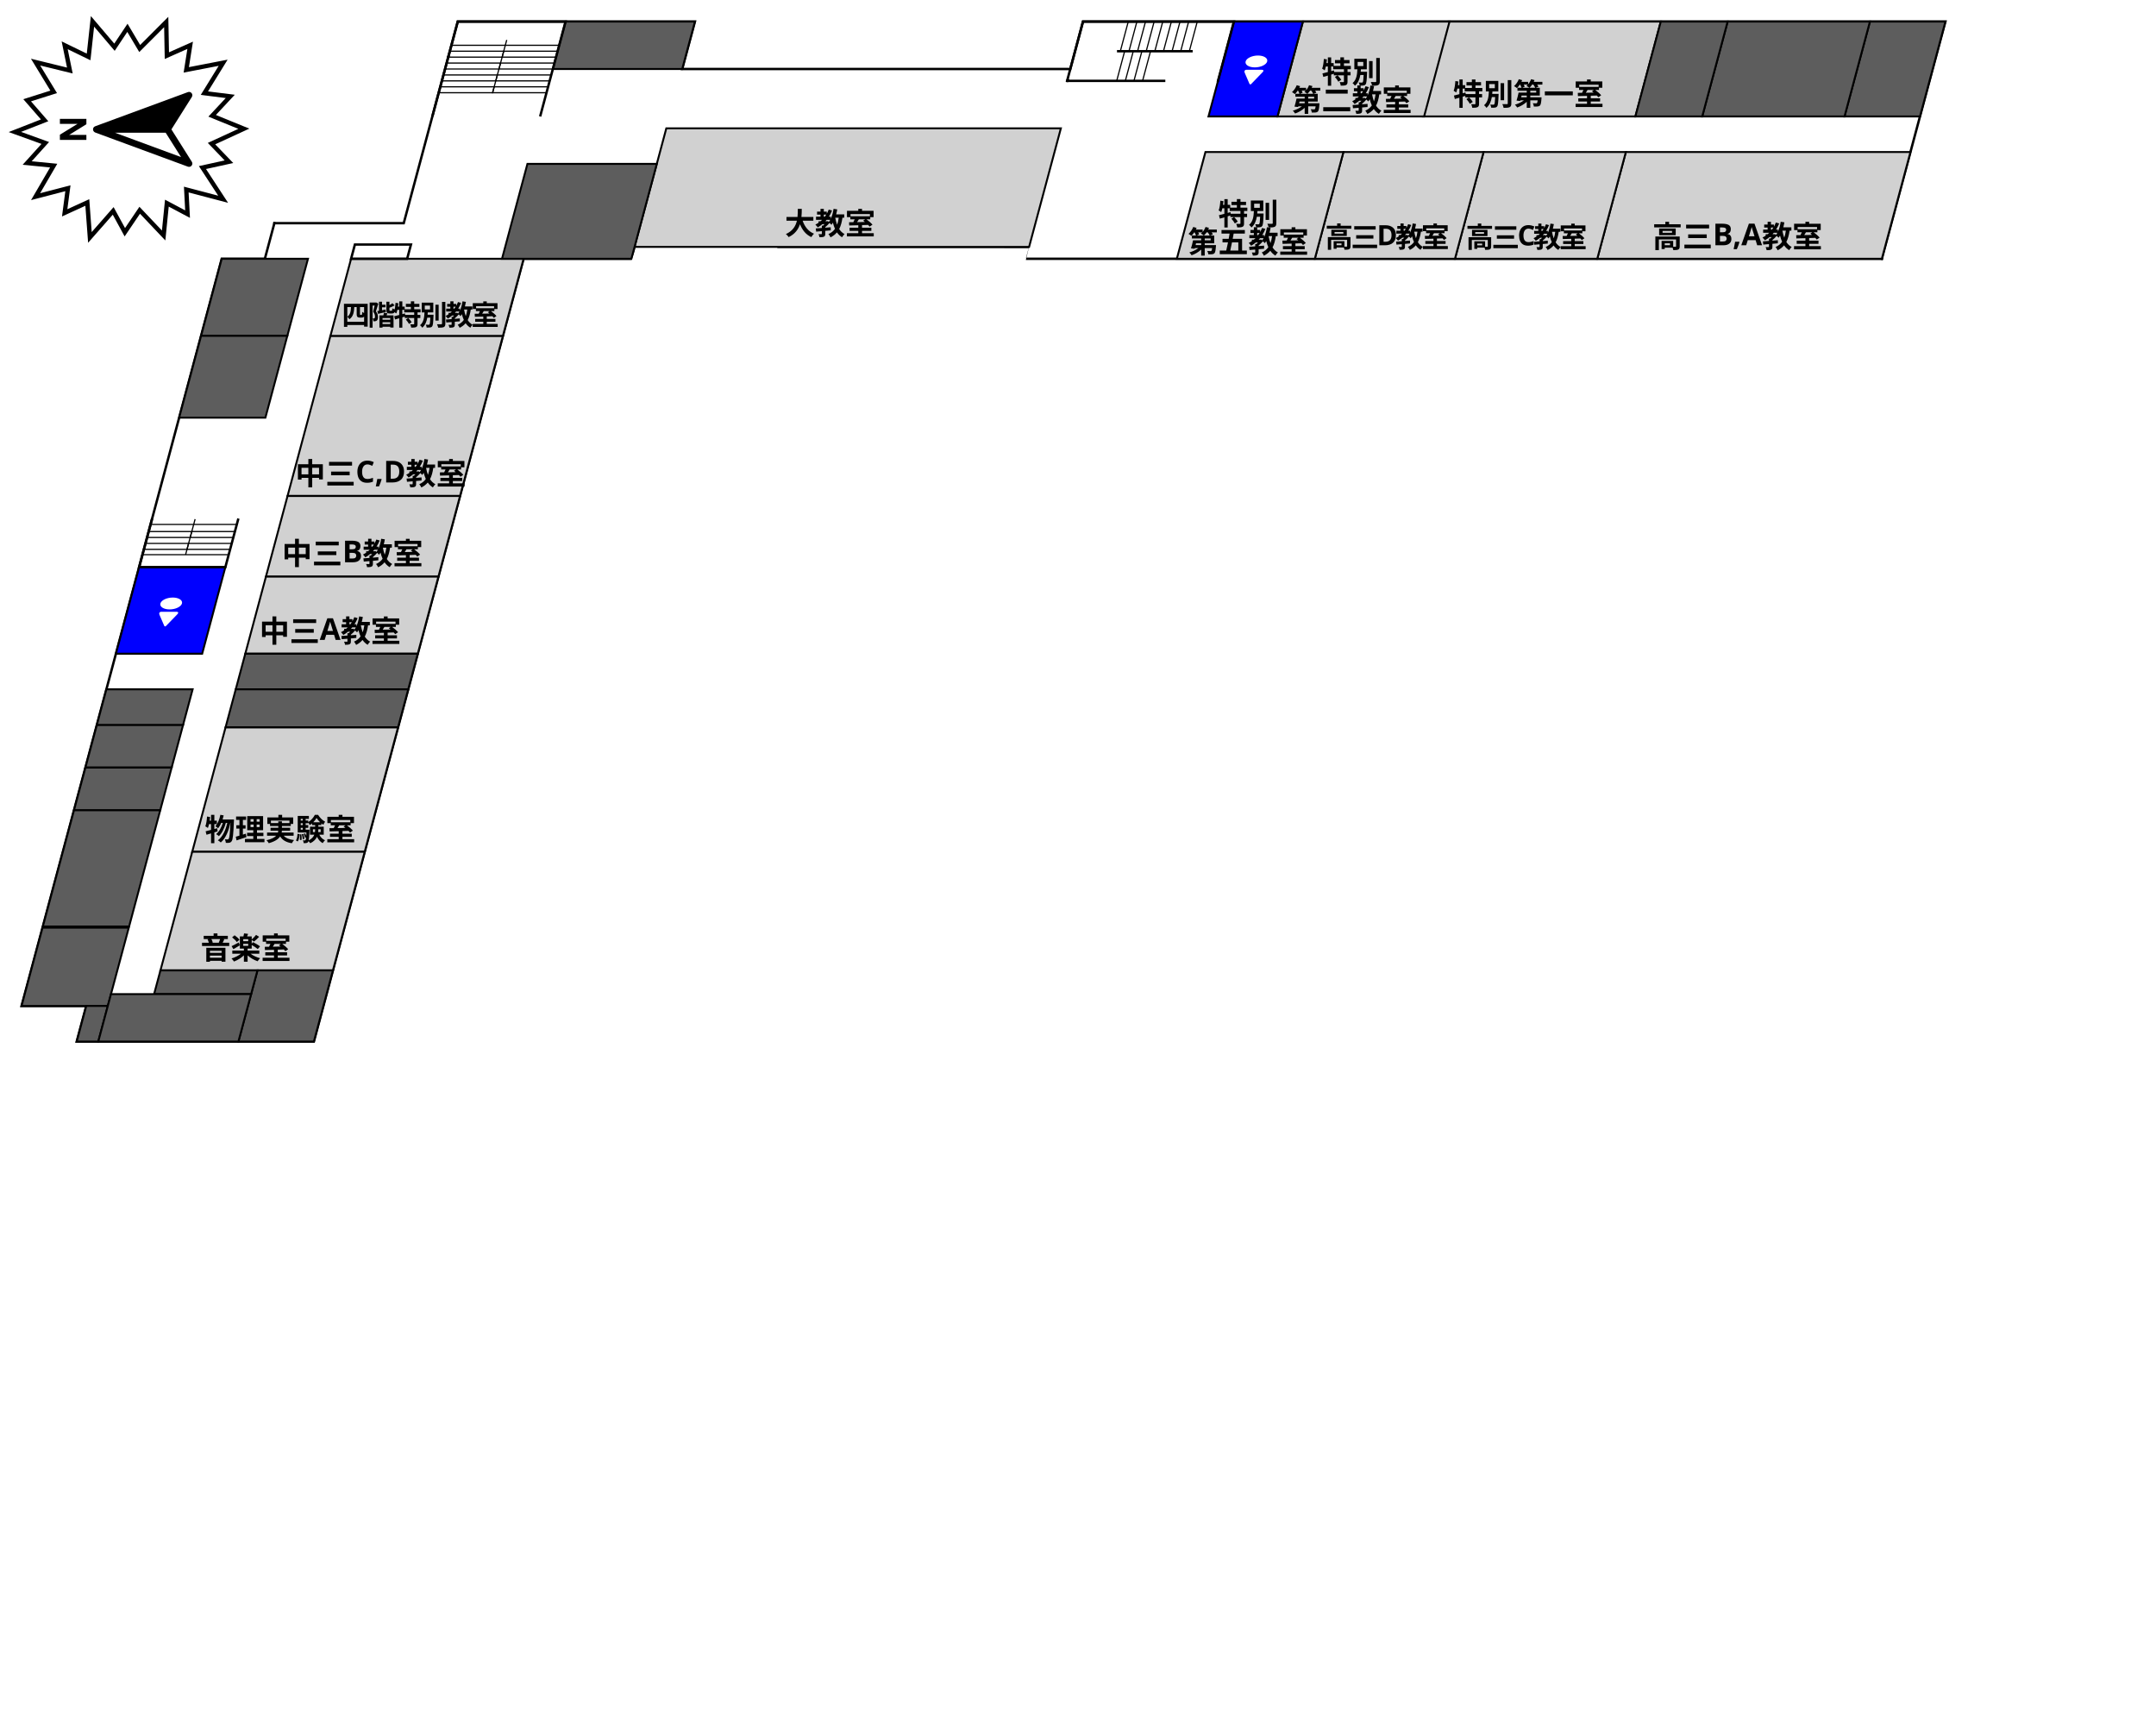
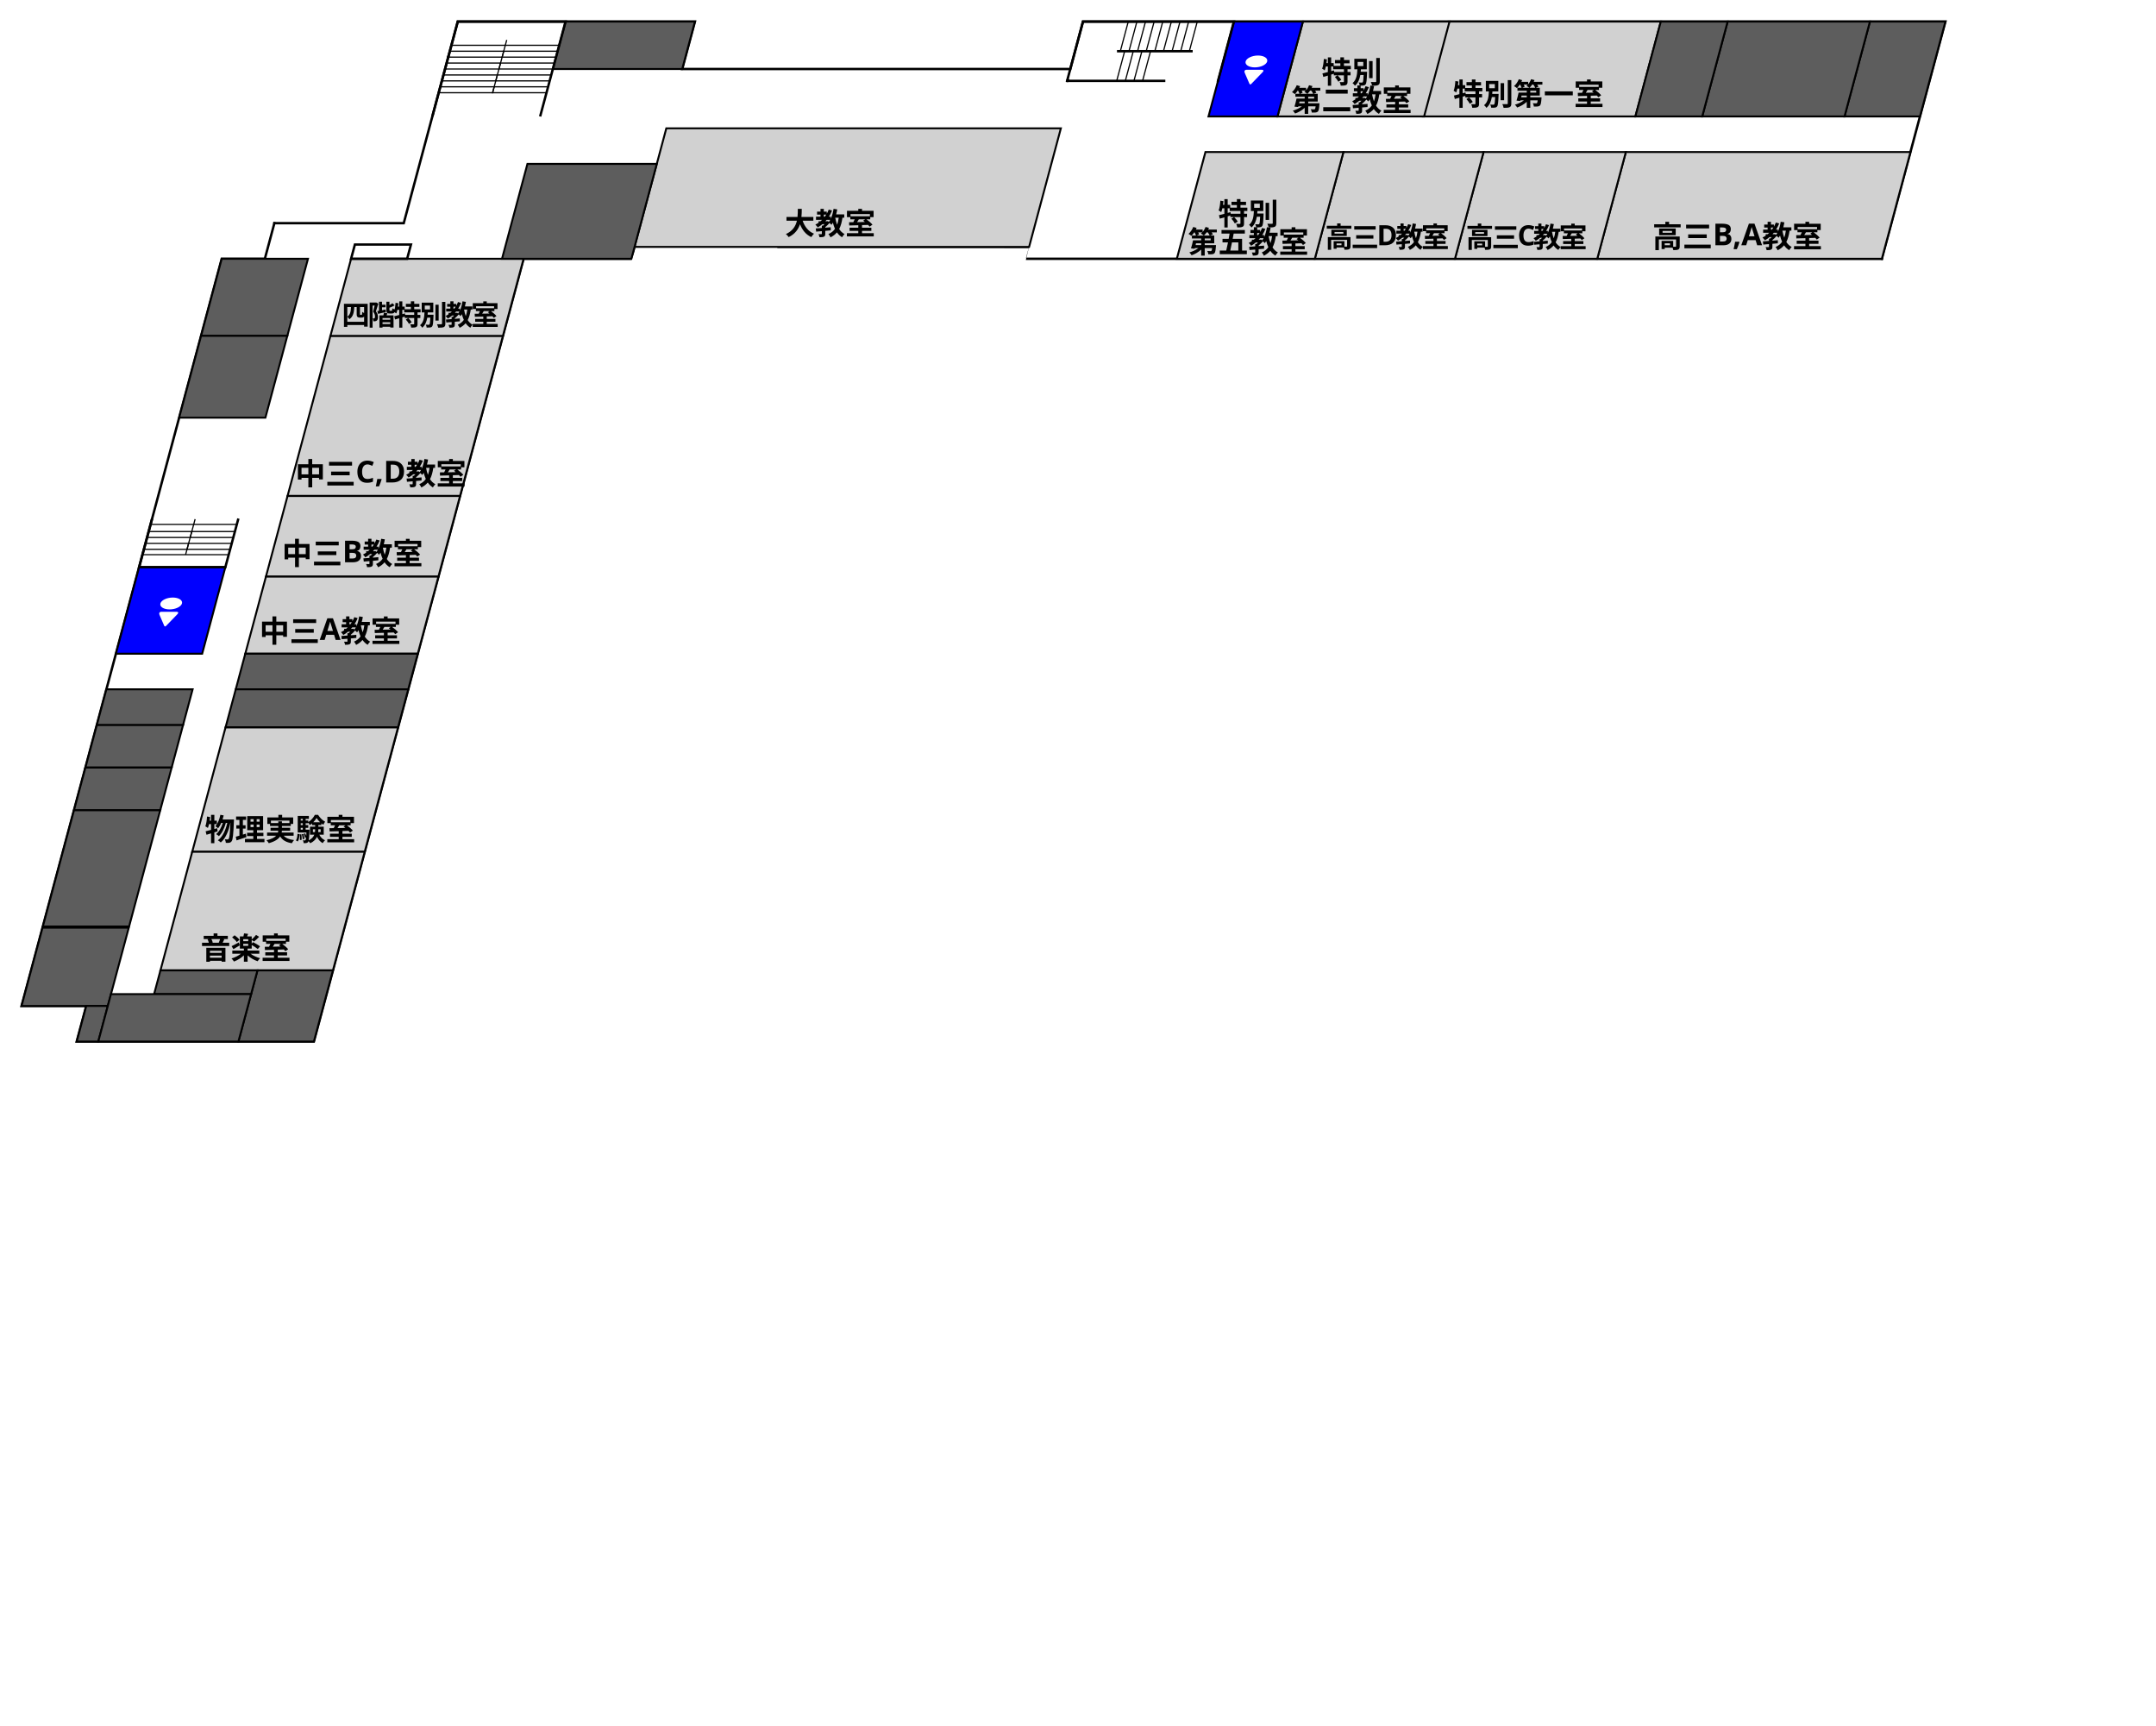
<svg xmlns="http://www.w3.org/2000/svg" style="isolation:isolate" viewBox="0 0 1000 800" width="1000pt" height="800pt">
  <defs>
    <clipPath id="_clipPath_aPdEKrSSAlei8Hxrrlorql0KO9wNvhMu">
      <rect width="1000" height="800" />
    </clipPath>
  </defs>
  <g clip-path="url(#_clipPath_aPdEKrSSAlei8Hxrrlorql0KO9wNvhMu)">
    <g style="isolation:isolate" id="outer">
      <path d=" M 872.844 120 L 902.319 10 L 502.319 10 L 496.424 32 L 316.424 32 L 322.319 10 L 212.319 10 L 207.898 26.5" id="パス" fill="none" vector-effect="non-scaling-stroke" stroke-width="1.483" stroke="rgb(0,0,0)" stroke-linejoin="miter" stroke-linecap="square" stroke-miterlimit="3" />
      <path d=" M 127.266 103.5 L 122.844 120 L 102.844 120 L 10 466.5 L 40 466.5 L 35.579 483 L 145.579 483 L 242.844 120 C 254.22 120 270.845 120 292.719 120 C 292.767 119.94 294.306 114.371 294.318 114.5 C 294.339 114.423 409.4 114.5 477.318 114.5 C 477.34 114.506 475.833 119.998 475.844 120 Q 619.165 120 872.844 120" id="パス" fill="none" vector-effect="non-scaling-stroke" stroke-width="1.483" stroke="rgb(0,0,0)" stroke-linejoin="miter" stroke-linecap="square" stroke-miterlimit="3" />
      <path d=" M 127.266 103.5 L 187.266 103.5 L 207.898 26.5" id="パス" fill="none" vector-effect="non-scaling-stroke" stroke-width="1.483" stroke="rgb(0,0,0)" stroke-linejoin="miter" stroke-linecap="square" stroke-miterlimit="3" />
    </g>
    <g style="isolation:isolate" id="booth">
      <path d=" M 872.844 120 L 740.844 120 L 754.108 70.5 L 886.108 70.5 L 872.844 120 Z " id="maps_H3A" fill="rgb(209,209,209)" vector-effect="non-scaling-stroke" stroke-width="1.187" stroke="rgb(0,0,0)" stroke-linejoin="miter" stroke-linecap="square" stroke-miterlimit="3" />
      <path d=" M 740.844 120 L 674.844 120 L 688.108 70.5 L 754.108 70.5 L 740.844 120 Z " id="maps_H3C" fill="rgb(209,209,209)" vector-effect="non-scaling-stroke" stroke-width="1.187" stroke="rgb(0,0,0)" stroke-linejoin="miter" stroke-linecap="square" stroke-miterlimit="3" />
      <path d=" M 674.844 120 L 609.844 120 L 623.108 70.5 L 688.108 70.5 L 674.844 120 Z " id="maps_H3D" fill="rgb(209,209,209)" vector-effect="non-scaling-stroke" stroke-width="1.187" stroke="rgb(0,0,0)" stroke-linejoin="miter" stroke-linecap="square" stroke-miterlimit="3" />
      <path d=" M 609.844 120 L 545.844 120 L 559.108 70.5 L 623.108 70.5 L 609.844 120 Z " id="maps_H3E" fill="rgb(209,209,209)" vector-effect="non-scaling-stroke" stroke-width="1.187" stroke="rgb(0,0,0)" stroke-linejoin="miter" stroke-linecap="square" stroke-miterlimit="3" />
      <path d=" M 153.265 155.75 L 133.37 230 L 213.37 230 L 233.265 155.75 L 153.265 155.75 Z " id="maps_M3D" fill="rgb(209,209,209)" vector-effect="non-scaling-stroke" stroke-width="1.187" stroke="rgb(0,0,0)" stroke-linejoin="miter" stroke-linecap="square" stroke-miterlimit="3" />
      <path d=" M 213.37 230 L 203.349 267.4 L 123.349 267.4 L 133.37 230 L 213.37 230 Z " id="maps_M3B" fill="rgb(209,209,209)" vector-effect="non-scaling-stroke" stroke-width="1.187" stroke="rgb(0,0,0)" stroke-linejoin="miter" stroke-linecap="square" stroke-miterlimit="3" />
      <path d=" M 203.349 267.4 L 193.77 303.15 L 113.77 303.15 L 123.349 267.4 L 203.349 267.4 Z " id="maps_M3A" fill="rgb(209,209,209)" vector-effect="non-scaling-stroke" stroke-width="1.187" stroke="rgb(0,0,0)" stroke-linejoin="miter" stroke-linecap="square" stroke-miterlimit="3" />
      <path d=" M 184.632 337.25 L 169.158 395 L 89.158 395 L 104.632 337.25 L 184.632 337.25 Z " id="maps_Physics" fill="rgb(209,209,209)" vector-effect="non-scaling-stroke" stroke-width="1.187" stroke="rgb(0,0,0)" stroke-linejoin="miter" stroke-linecap="square" stroke-miterlimit="3" />
      <path d=" M 169.158 395 L 154.421 450 L 74.421 450 L 89.158 395 L 169.158 395 Z " id="maps_Music" fill="rgb(209,209,209)" vector-effect="non-scaling-stroke" stroke-width="1.187" stroke="rgb(0,0,0)" stroke-linejoin="miter" stroke-linecap="square" stroke-miterlimit="3" />
      <path d=" M 758.529 54 L 660.029 54 L 671.819 10 L 770.319 10 L 758.529 54 Z " id="maps_SNo1" fill="rgb(209,209,209)" vector-effect="non-scaling-stroke" stroke-width="1.187" stroke="rgb(0,0,0)" stroke-linejoin="miter" stroke-linecap="square" stroke-miterlimit="3" />
      <path d=" M 660.529 54 L 592.529 54 L 604.319 10 L 672.319 10 L 660.529 54 Z " id="maps_SNo2" fill="rgb(209,209,209)" vector-effect="non-scaling-stroke" stroke-width="1.187" stroke="rgb(0,0,0)" stroke-linejoin="miter" stroke-linecap="square" stroke-miterlimit="3" />
      <path d=" M 477.318 114.5 L 492.055 59.5 L 309.055 59.5 L 294.318 114.5 L 477.318 114.5 Z " id="maps_Lroom" fill="rgb(209,209,209)" vector-effect="non-scaling-stroke" stroke-width="1.187" stroke="rgb(0,0,0)" stroke-linejoin="miter" stroke-linecap="square" stroke-miterlimit="3" />
      <path d=" M 242.844 120 L 175.344 120 L 162.844 120 L 153.265 155.75 L 233.265 155.75 L 242.844 120 Z " id="maps_SF41" fill="rgb(209,209,209)" vector-effect="non-scaling-stroke" stroke-width="1.187" stroke="rgb(0,0,0)" stroke-linejoin="miter" stroke-linecap="square" stroke-miterlimit="3" />
    </g>
    <g style="isolation:isolate" id="blank">
      <path d=" M 188.844 120 L 190.613 113.4 L 164.613 113.4 L 162.844 120 L 188.844 120 Z " id="パス" fill="none" vector-effect="non-scaling-stroke" stroke-width="1.483" stroke="rgb(0,0,0)" stroke-linejoin="miter" stroke-linecap="square" stroke-miterlimit="3" />
      <path d=" M 79.622 355.95 L 84.927 336.15 L 44.927 336.15 L 39.622 355.95 L 79.622 355.95 Z " id="パス" fill="rgb(93,93,93)" vector-effect="non-scaling-stroke" stroke-width="1.187" stroke="rgb(0,0,0)" stroke-linejoin="miter" stroke-linecap="square" stroke-miterlimit="3" />
      <path d=" M 74.316 375.75 L 79.622 355.95 L 39.622 355.95 L 34.316 375.75 L 74.316 375.75 Z " id="パス" fill="rgb(93,93,93)" vector-effect="non-scaling-stroke" stroke-width="1.187" stroke="rgb(0,0,0)" stroke-linejoin="miter" stroke-linecap="square" stroke-miterlimit="3" />
      <path d=" M 59.874 429.65 L 74.316 375.75 L 34.316 375.75 L 19.874 429.65 L 59.874 429.65 Z " id="パス" fill="rgb(93,93,93)" vector-effect="non-scaling-stroke" stroke-width="1.187" stroke="rgb(0,0,0)" stroke-linejoin="miter" stroke-linecap="square" stroke-miterlimit="3" />
      <path d=" M 50 466.5 L 59.727 430.2 L 19.727 430.2 L 10 466.5 L 50 466.5 Z " id="パス" fill="rgb(93,93,93)" vector-effect="non-scaling-stroke" stroke-width="1.187" stroke="rgb(0,0,0)" stroke-linejoin="miter" stroke-linecap="square" stroke-miterlimit="3" />
      <path d=" M 84.927 336.15 L 89.348 319.65 L 49.348 319.65 L 44.927 336.15 L 84.927 336.15 Z " id="パス" fill="rgb(93,93,93)" vector-effect="non-scaling-stroke" stroke-width="1.187" stroke="rgb(0,0,0)" stroke-linejoin="miter" stroke-linecap="square" stroke-miterlimit="3" />
      <path d=" M 142.844 120 L 133.265 155.75 L 93.265 155.75 L 102.844 120 L 142.844 120 Z " id="パス" fill="rgb(93,93,93)" vector-effect="non-scaling-stroke" stroke-width="1.187" stroke="rgb(0,0,0)" stroke-linejoin="miter" stroke-linecap="square" stroke-miterlimit="3" />
      <path d=" M 133.265 155.75 L 123.097 193.7 L 83.097 193.7 L 93.265 155.75 L 133.265 155.75 Z " id="Counseling_Room" fill="rgb(93,93,93)" vector-effect="non-scaling-stroke" stroke-width="1.187" stroke="rgb(0,0,0)" stroke-linejoin="miter" stroke-linecap="square" stroke-miterlimit="3" />
      <path d=" M 890.529 54 L 902.319 10 L 867.319 10 L 855.529 54 L 890.529 54 Z " id="StairE" fill="rgb(93,93,93)" vector-effect="non-scaling-stroke" stroke-width="1.187" stroke="rgb(0,0,0)" stroke-linejoin="miter" stroke-linecap="square" stroke-miterlimit="3" />
      <path d=" M 789.529 54 L 801.319 10 L 867.319 10 L 855.529 54 L 789.529 54 Z " id="Audiovisual_Preparation_Room" fill="rgb(93,93,93)" vector-effect="non-scaling-stroke" stroke-width="1.187" stroke="rgb(0,0,0)" stroke-linejoin="miter" stroke-linecap="square" stroke-miterlimit="3" />
      <path d=" M 254.634 76 L 244.634 76 L 232.844 120 L 292.844 120 L 296.774 105.333 L 304.634 76 L 254.634 76 Z " id="Student_Guidance_Office" fill="rgb(93,93,93)" vector-effect="non-scaling-stroke" stroke-width="1.187" stroke="rgb(0,0,0)" stroke-linejoin="miter" stroke-linecap="square" stroke-miterlimit="3" />
      <path d=" M 154.421 450 L 145.579 483 L 110.579 483 L 119.421 450 L 154.421 450 Z " id="パス" fill="rgb(93,93,93)" vector-effect="non-scaling-stroke" stroke-width="1.187" stroke="rgb(0,0,0)" stroke-linejoin="miter" stroke-linecap="square" stroke-miterlimit="3" />
      <path d=" M 140.27 303.15 L 156.395 303.15 L 193.77 303.15 L 189.348 319.65 L 109.348 319.65 L 113.77 303.15 L 140.27 303.15 Z " id="パス" fill="rgb(93,93,93)" vector-effect="non-scaling-stroke" stroke-width="1.187" stroke="rgb(0,0,0)" stroke-linejoin="miter" stroke-linecap="square" stroke-miterlimit="3" />
      <path d=" M 50 466.5 L 45.579 483 L 35.579 483 L 40 466.5 L 50 466.5 Z " id="パス" fill="rgb(93,93,93)" vector-effect="non-scaling-stroke" stroke-width="1.187" stroke="rgb(0,0,0)" stroke-linejoin="miter" stroke-linecap="square" stroke-miterlimit="3" />
      <path d=" M 789.529 54 L 758.529 54 L 770.319 10 L 801.319 10 L 789.529 54 Z " id="H1_StaffRoom" fill="rgb(93,93,93)" vector-effect="non-scaling-stroke" stroke-width="1.187" stroke="rgb(0,0,0)" stroke-linejoin="miter" stroke-linecap="square" stroke-miterlimit="3" />
      <path d=" M 316.424 32 L 256.424 32 L 262.319 10 L 322.319 10 L 316.424 32 Z " id="Interview_Room" fill="rgb(93,93,93)" vector-effect="non-scaling-stroke" stroke-width="1.187" stroke="rgb(0,0,0)" stroke-linejoin="miter" stroke-linecap="square" stroke-miterlimit="3" />
      <path d=" M 212.319 10 L 262.319 10 L 250.529 54 L 262.319 10 L 212.319 10 L 200.529 54 L 212.319 10 Z " fill-rule="evenodd" id="StairC" fill="none" vector-effect="non-scaling-stroke" stroke-width="1.483" stroke="rgb(0,0,0)" stroke-linejoin="miter" stroke-linecap="square" stroke-miterlimit="3" />
      <path d=" M 189.348 319.65 L 184.632 337.25 L 104.632 337.25 L 104.632 337.25 L 109.348 319.65 L 189.348 319.65 Z " id="パス" fill="rgb(93,93,93)" vector-effect="non-scaling-stroke" stroke-width="1.187" stroke="rgb(0,0,0)" stroke-linejoin="miter" stroke-linecap="square" stroke-miterlimit="3" />
      <path d=" M 74.421 450 L 71.474 461 L 116.474 461 L 119.421 450 L 74.421 450 Z " id="Path" fill="rgb(93,93,93)" vector-effect="non-scaling-stroke" stroke-width="1.187" stroke="rgb(0,0,0)" stroke-linejoin="miter" stroke-linecap="square" stroke-miterlimit="3" />
      <path d=" M 45.579 483 L 110.579 483 L 116.474 461 L 51.474 461 L 45.579 483 Z " id="パス" fill="rgb(93,93,93)" vector-effect="non-scaling-stroke" stroke-width="1.187" stroke="rgb(0,0,0)" stroke-linejoin="miter" stroke-linecap="square" stroke-miterlimit="3" />
    </g>
    <g style="isolation:isolate" id="special">
      <path d=" M 93.77 303.15 L 53.77 303.15 L 64.528 263 L 104.528 263 L 93.77 303.15 Z " id="パス" fill="rgb(0,0,255)" vector-effect="non-scaling-stroke" stroke-width="1.2" stroke="rgb(0,0,0)" stroke-linejoin="miter" stroke-linecap="square" stroke-miterlimit="3" />
      <path d=" M 560.529 54 L 572.319 10 L 604.319 10 L 592.529 54 L 560.529 54 Z " id="Toilet" fill="rgb(0,0,255)" vector-effect="non-scaling-stroke" stroke-width="1.2" stroke="rgb(0,0,0)" stroke-linejoin="miter" stroke-linecap="square" stroke-miterlimit="3" />
      <path d=" M 110.423 241 L 104.528 263 L 64.528 263 L 70.423 241" id="パス" fill="none" vector-effect="non-scaling-stroke" stroke-width="1.483" stroke="rgb(0,0,0)" stroke-linejoin="miter" stroke-linecap="square" stroke-miterlimit="3" />
      <path d=" M 494.95 37.5 L 502.319 10 L 572.319 10 L 564.95 37.5" id="パス" fill="none" vector-effect="non-scaling-stroke" stroke-width="1.483" stroke="rgb(0,0,0)" stroke-linejoin="miter" stroke-linecap="square" stroke-miterlimit="3" />
    </g>
    <g style="isolation:isolate" id="Decorations">
      <g style="isolation:isolate" id="stairB">
        <path d=" M 66.075 257.225 L 79.966 257.225 L 106.075 257.225 M 108.212 249.25 L 88.212 249.25 M 106.738 254.75 L 86.738 254.75 M 108.949 246.5 L 88.949 246.5 M 107.475 252 L 87.475 252 M 109.833 243.2 L 89.833 243.2 M 90.423 241 Q 87.817 250.725 86.149 256.95" fill-rule="evenodd" id="複合パス" fill="none" vector-effect="non-scaling-stroke" stroke-width="0.742" stroke="rgb(0,0,0)" stroke-linejoin="miter" stroke-linecap="square" stroke-miterlimit="3" />
        <path d=" M 66.738 254.75 L 86.738 254.75 L 87.475 252 L 67.475 252 L 68.212 249.25 L 88.212 249.25 L 88.949 246.5 L 68.949 246.5 L 69.833 243.2 L 89.833 243.2" id="パス" fill="none" vector-effect="non-scaling-stroke" stroke-width="0.742" stroke="rgb(0,0,0)" stroke-linejoin="miter" stroke-linecap="square" stroke-miterlimit="3" />
      </g>
      <g style="isolation:isolate" id="stairC">
        <path d=" M 234.371 21 L 259.371 21 L 258.635 23.75 L 233.635 23.75 L 232.898 26.5 L 257.898 26.5 L 257.161 29.25 L 232.161 29.25 L 231.424 32 L 256.424 32 L 255.687 34.75 L 230.687 34.75 L 229.95 37.5 L 254.95 37.5 L 254.213 40.25 L 229.213 40.25 L 228.476 43 L 253.476 43" id="パス" fill="none" vector-effect="non-scaling-stroke" stroke-width="0.742" stroke="rgb(0,0,0)" stroke-linejoin="miter" stroke-linecap="square" stroke-miterlimit="3" />
        <path d=" M 234.961 18.8 L 228.476 43 L 228.476 43 L 203.476 43 L 204.213 40.25 L 229.213 40.25 L 229.95 37.5 L 204.95 37.5 L 205.687 34.75 L 230.687 34.75 L 231.424 32 L 206.424 32 L 207.161 29.25 L 232.161 29.25 L 232.898 26.5 L 207.898 26.5 L 208.635 23.75 L 233.635 23.75 L 234.371 21 L 209.371 21" id="パス" fill="none" vector-effect="non-scaling-stroke" stroke-width="0.742" stroke="rgb(0,0,0)" stroke-linejoin="miter" stroke-linecap="square" stroke-miterlimit="3" />
      </g>
      <g style="isolation:isolate" id="stairD">
        <line x1="494.95" y1="37.5" x2="539.95" y2="37.5" id="パス" vector-effect="non-scaling-stroke" stroke-width="1.483" stroke="rgb(0,0,0)" stroke-linejoin="miter" stroke-linecap="square" stroke-miterlimit="3" />
        <line x1="518.635" y1="23.75" x2="552.635" y2="23.75" id="パス" vector-effect="non-scaling-stroke" stroke-width="1.483" stroke="rgb(0,0,0)" stroke-linejoin="miter" stroke-linecap="square" stroke-miterlimit="3" />
        <path d=" M 551.782 23.2 L 555.319 10 L 551.319 10 L 547.635 23.75 L 543.635 23.75 L 547.319 10 L 543.319 10 L 539.635 23.75 L 535.635 23.75 L 539.319 10 L 535.319 10 L 531.635 23.75 L 527.635 23.75 L 531.319 10 L 527.319 10 L 523.635 23.75 L 519.635 23.75 L 523.319 10 L 502.319 10 L 495.245 36.4 L 495.95 37.5 L 517.95 37.5 L 521.635 23.75 L 525.635 23.75 L 521.95 37.5 L 525.95 37.5 L 529.635 23.75 L 533.635 23.75 L 529.95 37.5" id="パス" fill="none" vector-effect="non-scaling-stroke" stroke-width="0.742" stroke="rgb(0,0,0)" stroke-linejoin="miter" stroke-linecap="square" stroke-miterlimit="3" />
      </g>
      <path d=" M 577.747 28.499 C 578.154 26.982 580.724 25.749 583.484 25.749 C 586.243 25.749 588.154 26.982 587.747 28.499 C 587.34 30.017 584.77 31.249 582.01 31.249 C 579.25 31.249 577.34 30.017 577.747 28.499 Z  M 579.506 38.818 L 577.303 33.711 C 576.978 32.96 577.38 32.349 578.198 32.349 L 585.232 32.349 C 586.051 32.349 586.253 32.827 585.684 33.415 L 580.315 38.966 C 580.03 39.26 579.668 39.194 579.506 38.818 Z " fill-rule="evenodd" id="複合パス" fill="rgb(255,255,255)" />
      <path d=" M 74.398 279.849 C 74.805 278.332 77.375 277.099 80.135 277.099 C 82.894 277.099 84.805 278.332 84.398 279.849 C 83.991 281.367 81.421 282.599 78.661 282.599 C 75.901 282.599 73.991 281.367 74.398 279.849 Z  M 76.157 290.168 L 73.954 285.061 C 73.629 284.31 74.031 283.699 74.849 283.699 L 81.883 283.699 C 82.702 283.699 82.904 284.177 82.335 284.765 L 76.966 290.316 C 76.681 290.61 76.319 290.544 76.157 290.168 Z " fill-rule="evenodd" id="複合パス" fill="rgb(255,255,255)" />
      <g style="isolation:isolate" id="Text" />
    </g>
    <g clip-path="url(#_clipPath_Prgp2JeqEdV8KCLOw1fc5X9TEhR4MViL)">
      <text transform="matrix(1,0,0,1,93,444.747)" id="text_Music" style="font-family:'Yu Gothic UI';font-weight:700;font-size:14px;font-style:normal;fill:#000000;stroke:none;">音楽室</text>
    </g>
    <defs>
      <clipPath id="_clipPath_Prgp2JeqEdV8KCLOw1fc5X9TEhR4MViL">
        <rect x="0" y="0" width="79.985" height="18.621" transform="matrix(1,0,0,1,75.008,429.64)" />
      </clipPath>
    </defs>
    <g clip-path="url(#_clipPath_UjUcwCwz84Jyh1w3dSBtM5WXrbeWAwk3)">
      <text transform="matrix(1,0,0,1,95,389.747)" id="text_Physics" style="font-family:'Yu Gothic UI';font-weight:700;font-size:14px;font-style:normal;fill:#000000;stroke:none;">物理実験室</text>
    </g>
    <defs>
      <clipPath id="_clipPath_UjUcwCwz84Jyh1w3dSBtM5WXrbeWAwk3">
        <rect x="0" y="0" width="79.985" height="18.621" transform="matrix(1,0,0,1,91.008,374.64)" />
      </clipPath>
    </defs>
    <g clip-path="url(#_clipPath_XfjaXbnRk9pcYNTFnRJg47C0xMSoxNq3)">
      <text transform="matrix(1,0,0,1,120.3,297.747)" id="text_M3A" style="font-family:'Yu Gothic UI';font-weight:700;font-size:14px;font-style:normal;fill:#000000;stroke:none;">中三A教室</text>
    </g>
    <defs>
      <clipPath id="_clipPath_XfjaXbnRk9pcYNTFnRJg47C0xMSoxNq3">
        <rect x="0" y="0" width="79.985" height="18.621" transform="matrix(1,0,0,1,114.008,282.64)" />
      </clipPath>
    </defs>
    <g clip-path="url(#_clipPath_khRDocRNizKBArQB7ZLBawKsRmb5tZYf)">
      <text transform="matrix(1,0,0,1,136.947,224.747)" id="text_M3D" style="font-family:'Yu Gothic UI';font-weight:700;font-size:14px;font-style:normal;fill:#000000;stroke:none;">中三C,D教室</text>
    </g>
    <defs>
      <clipPath id="_clipPath_khRDocRNizKBArQB7ZLBawKsRmb5tZYf">
        <rect x="0" y="0" width="85.992" height="18.621" transform="matrix(1,0,0,1,134.008,209.64)" />
      </clipPath>
    </defs>
    <g clip-path="url(#_clipPath_sJOYWwGNOUmEKhiRzMjEljGy4sQ8n37f)">
      <text transform="matrix(1,0,0,1,158.5,150.788)" id="text_SF41" style="font-family:'Yu Gothic UI';font-weight:700;font-size:13px;font-style:normal;letter-spacing:-1;fill:#000000;stroke:none;">四階特別教室</text>
    </g>
    <defs>
      <clipPath id="_clipPath_sJOYWwGNOUmEKhiRzMjEljGy4sQ8n37f">
        <rect x="0" y="0" width="96.992" height="17.291" transform="matrix(1,0,0,1,147.504,136.76)" />
      </clipPath>
    </defs>
    <g clip-path="url(#_clipPath_gfKZaoFB8Rpah0NP6NxZYHw12ZkYX9d3)">
      <text transform="matrix(1,0,0,1,364,108.747)" id="text_Lroom" style="font-family:'Yu Gothic UI';font-weight:700;font-size:14px;font-style:normal;fill:#000000;stroke:none;">大教室</text>
    </g>
    <defs>
      <clipPath id="_clipPath_gfKZaoFB8Rpah0NP6NxZYHw12ZkYX9d3">
        <rect x="0" y="0" width="181.992" height="18.621" transform="matrix(1,0,0,1,295.004,93.64)" />
      </clipPath>
    </defs>
    <g clip-path="url(#_clipPath_4Yt6kAaSPPetPlCsEsfrYS7O56iJS2XC)">
      <text transform="matrix(1,0,0,1,565,104.23)" id="text_H3E" style="font-family:'Yu Gothic UI';font-weight:700;font-size:14px;font-style:normal;fill:#000000;stroke:none;">特別</text>
      <text transform="matrix(1,0,0,1,551,117.265)" id="text_H3E" style="font-family:'Yu Gothic UI';font-weight:700;font-size:14px;font-style:normal;fill:#000000;stroke:none;">第五教室</text>
    </g>
    <defs>
      <clipPath id="_clipPath_4Yt6kAaSPPetPlCsEsfrYS7O56iJS2XC">
        <rect x="0" y="0" width="64.498" height="31.656" transform="matrix(1,0,0,1,547.751,89.123)" />
      </clipPath>
    </defs>
    <g clip-path="url(#_clipPath_GcJNSMPAMqnw4PlGnudiRTm95L8eRfvf)">
      <text transform="matrix(1,0,0,1,613,38.495)" id="text_SNo2" style="font-family:'Yu Gothic UI';font-weight:700;font-size:14px;font-style:normal;fill:#000000;stroke:none;">特別</text>
      <text transform="matrix(1,0,0,1,599,51.53)" id="text_SNo2" style="font-family:'Yu Gothic UI';font-weight:700;font-size:14px;font-style:normal;fill:#000000;stroke:none;">第二教室</text>
    </g>
    <defs>
      <clipPath id="_clipPath_GcJNSMPAMqnw4PlGnudiRTm95L8eRfvf">
        <rect x="0" y="0" width="68.625" height="31.656" transform="matrix(1,0,0,1,593.688,23.388)" />
      </clipPath>
    </defs>
    <g clip-path="url(#_clipPath_E0nD65nPXx5z8JFGzKiqKLXlSvweLJca)">
      <text transform="matrix(1,0,0,1,674,48.747)" id="text_SNo1" style="font-family:'Yu Gothic UI';font-weight:700;font-size:14px;font-style:normal;fill:#000000;stroke:none;">特別第一室</text>
    </g>
    <defs>
      <clipPath id="_clipPath_E0nD65nPXx5z8JFGzKiqKLXlSvweLJca">
        <rect x="0" y="0" width="98" height="18.621" transform="matrix(1,0,0,1,661,33.64)" />
      </clipPath>
    </defs>
    <g clip-path="url(#_clipPath_H6SzeW7LEbr4234tQuwrTnrAHcGXZ7yc)">
      <text transform="matrix(1,0,0,1,614.587,114.668)" id="text_H3D" style="font-family:'Yu Gothic UI';font-weight:700;font-size:13px;font-style:normal;letter-spacing:-1;fill:#000000;stroke:none;">高三D教室</text>
    </g>
    <defs>
      <clipPath id="_clipPath_H6SzeW7LEbr4234tQuwrTnrAHcGXZ7yc">
        <rect x="0" y="0" width="64.498" height="17.291" transform="matrix(1,0,0,1,612,100.64)" />
      </clipPath>
    </defs>
    <g clip-path="url(#_clipPath_Mh5I1uV0MY91hHDhZMDE9F0CfA24rxrr)">
      <text transform="matrix(1,0,0,1,679.838,114.728)" id="text_H3C" style="font-family:'Yu Gothic UI';font-weight:700;font-size:13px;font-style:normal;letter-spacing:-1;fill:#000000;stroke:none;">高三C教室</text>
    </g>
    <defs>
      <clipPath id="_clipPath_Mh5I1uV0MY91hHDhZMDE9F0CfA24rxrr">
        <rect x="0" y="0" width="66.249" height="17.291" transform="matrix(1,0,0,1,675.751,100.699)" />
      </clipPath>
    </defs>
    <g clip-path="url(#_clipPath_pSBABCHvKMqCvrrrJDGYW8Tp8BvO09UP)">
      <text transform="matrix(1,0,0,1,766.384,114.747)" id="text_H3A" style="font-family:'Yu Gothic UI';font-weight:700;font-size:14px;font-style:normal;fill:#000000;stroke:none;">高三B,A教室</text>
    </g>
    <defs>
      <clipPath id="_clipPath_pSBABCHvKMqCvrrrJDGYW8Tp8BvO09UP">
        <rect x="0" y="0" width="132.125" height="18.621" transform="matrix(1,0,0,1,739.938,99.64)" />
      </clipPath>
    </defs>
    <g clip-path="url(#_clipPath_whhPrqoEv6a80HutjcklKZcrBjdEgNhi)">
      <text transform="matrix(1,0,0,1,130.772,261.747)" id="text_M3B" style="font-family:'Yu Gothic UI';font-weight:700;font-size:14px;font-style:normal;fill:#000000;stroke:none;">中三B教室</text>
    </g>
    <defs>
      <clipPath id="_clipPath_whhPrqoEv6a80HutjcklKZcrBjdEgNhi">
        <rect x="0" y="0" width="79.985" height="18.621" transform="matrix(1,0,0,1,124.008,246.64)" />
      </clipPath>
    </defs>
-     <g style="isolation:isolate" id="レイヤー 40">
-       <path d=" M 113.1 59.7 L 98.4 53.7 L 106.8 44.7 L 94.8 43.2 L 103.5 29.1 L 86.4 32.4 L 88.2 21 L 77.4 25.8 L 77.1 10.2 L 64.8 22.5 L 59.1 12.9 L 53.1 21.9 L 42.9 9.9 L 41.1 26.4 L 30 21 L 32.4 32.7 L 16.5 28.8 L 24.9 42.6 L 12.6 46.5 L 20.7 55.8 L 6.9 61.2 L 21 66.3 L 12.6 75.6 L 24.9 76.8 L 16.5 91.2 L 31.5 87.3 L 30 98.7 L 40.5 93.9 L 41.7 110.1 L 52.5 97.8 L 57.9 107.7 L 64.8 97.5 L 75.9 109.2 L 77.4 94.2 L 87 99.3 L 86.4 87.9 L 103.5 92.4 L 93.9 77.7 L 106.2 75 L 98.1 66.6 L 113.1 59.7 Z " id="パス" fill="none" vector-effect="non-scaling-stroke" stroke-width="2.7" stroke="rgb(0,0,0)" stroke-linejoin="miter" stroke-linecap="square" stroke-miterlimit="3" />
-       <path d=" M 27.78 64.874 L 40.067 64.874 L 40.067 62.57 L 32.054 62.57 L 40.067 57.616 L 40.067 55.126 L 27.78 55.126 L 27.78 57.431 L 35.984 57.431 L 27.78 62.46 L 27.78 64.874 Z  M 44.175 61.453 L 87.147 77.284 C 88.522 77.79 89.757 76.265 88.977 75.025 L 79.504 60 L 88.977 44.977 C 89.759 43.736 88.523 42.21 87.147 42.716 L 44.144 58.56 C 43.471 58.85 43.141 59.348 43.14 60.024 C 43.138 60.7 43.665 61.263 44.175 61.452 L 44.175 61.453 Z  M 53.286 61.536 L 76.841 61.536 L 83.969 72.84 L 53.286 61.536 Z " fill-rule="evenodd" id="north-arrow-n-svgrepo-com" fill="rgb(0,0,0)" />
-     </g>
  </g>
</svg>
